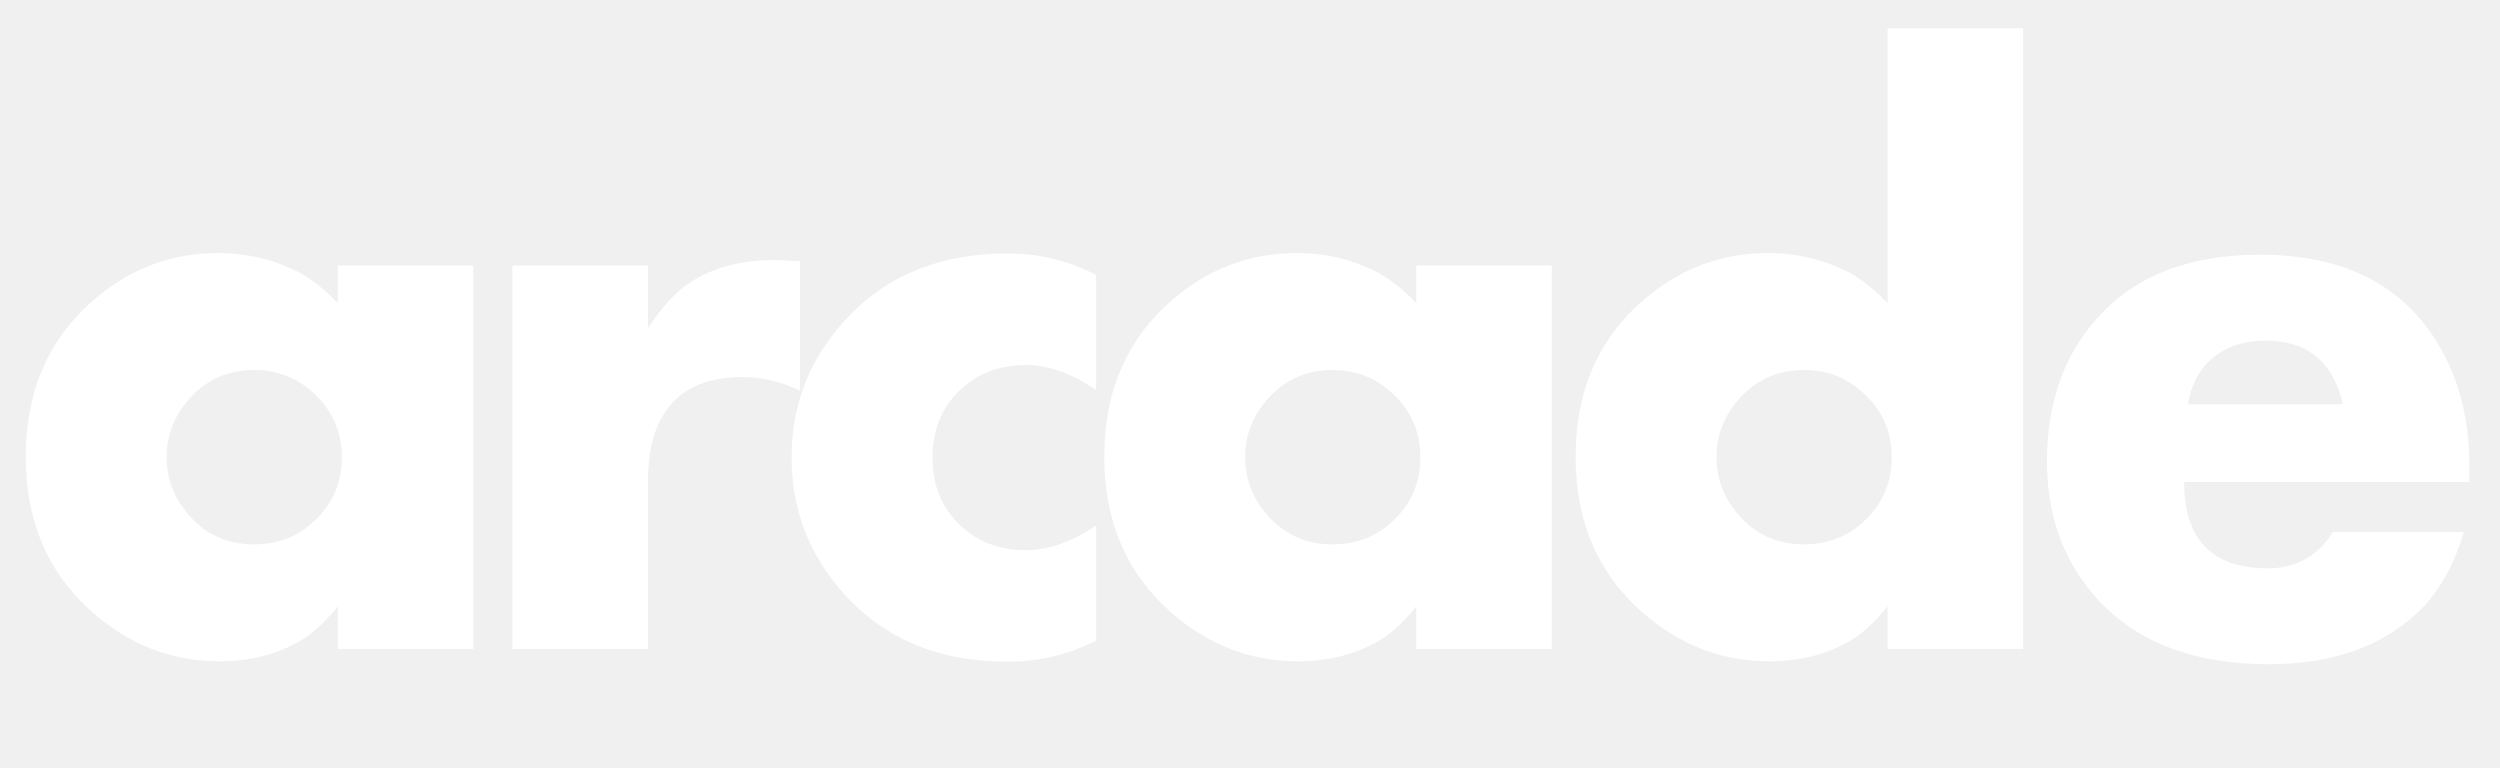
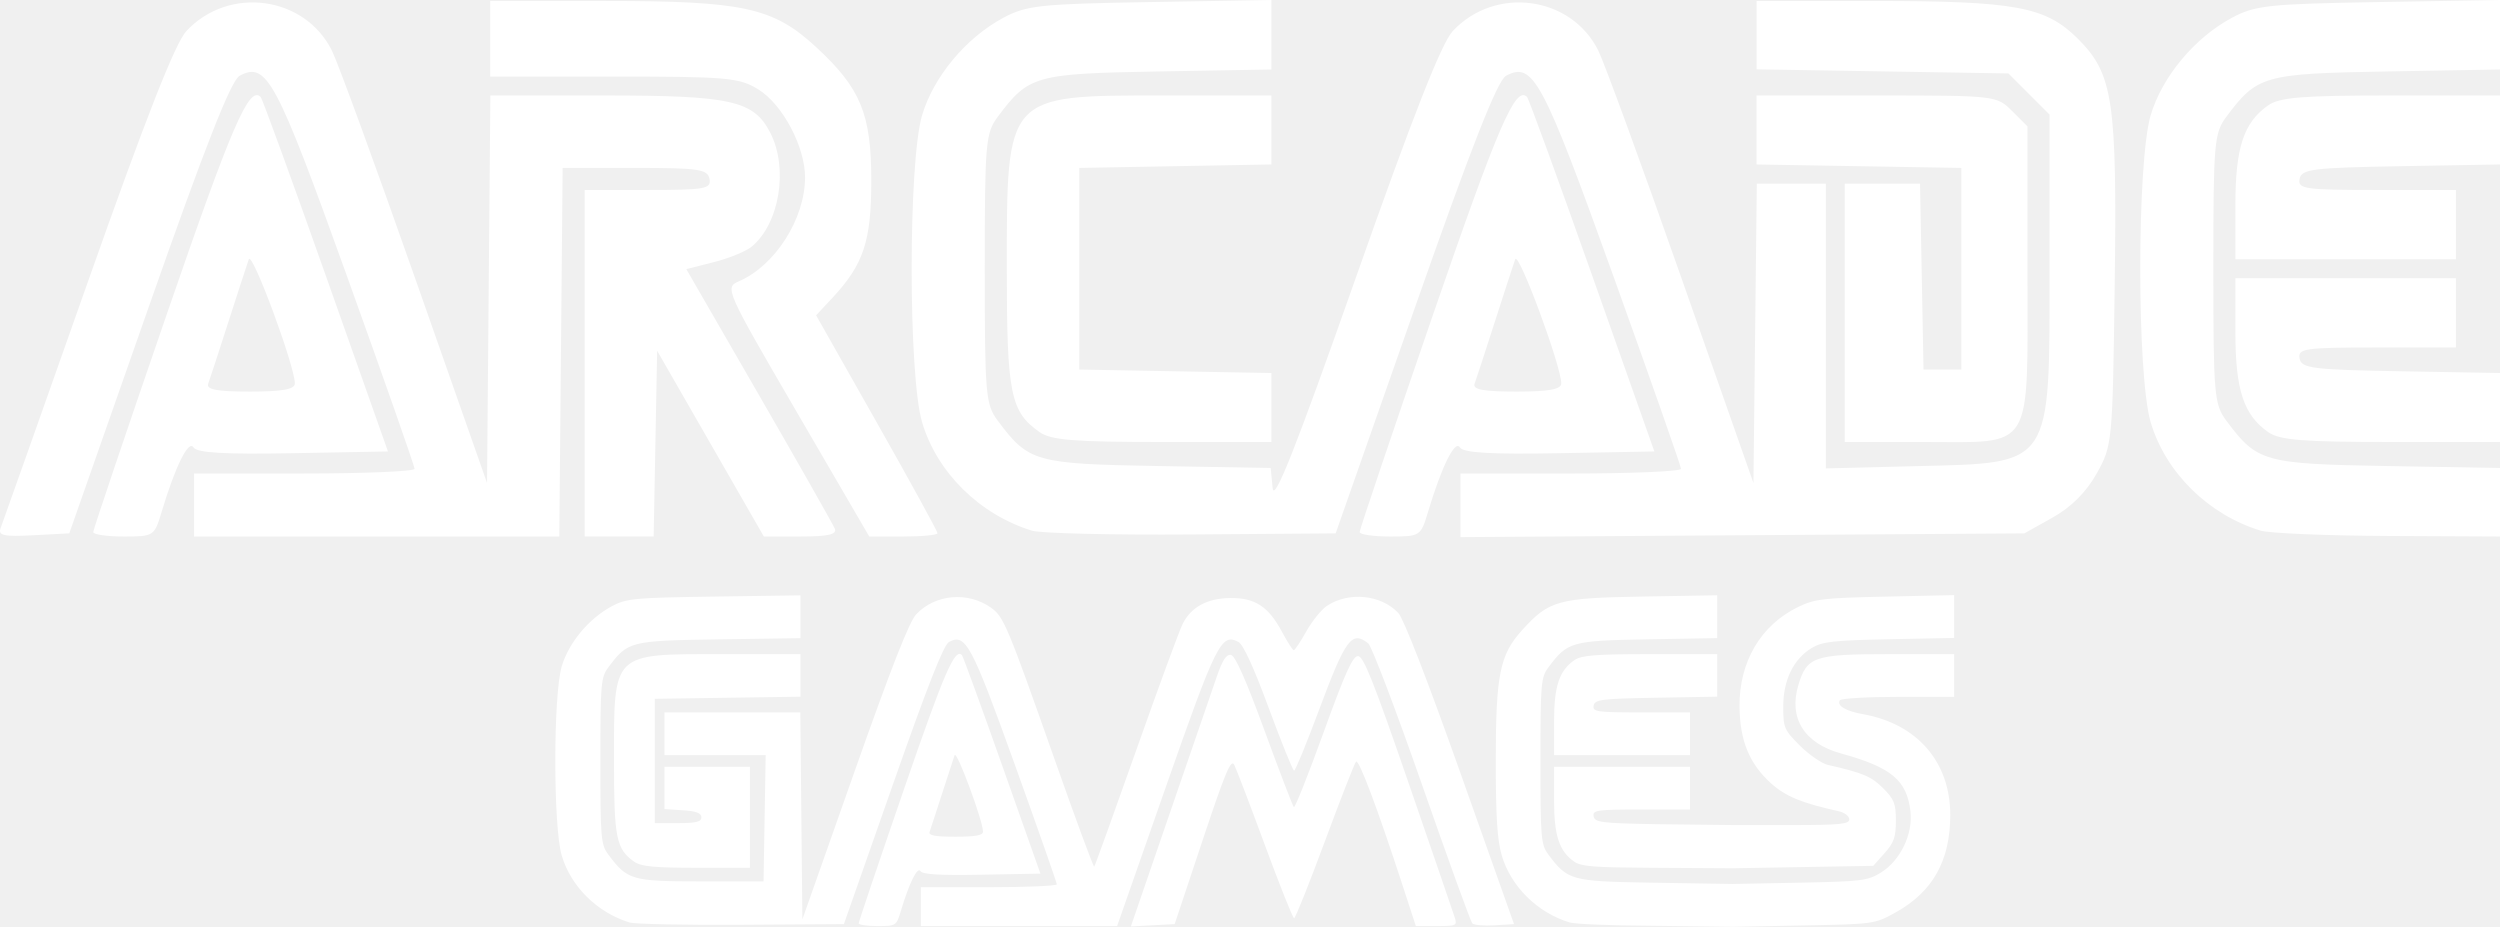
- <svg xmlns="http://www.w3.org/2000/svg" style="isolation:isolate" viewBox="0 0 505 155" width="505pt" height="155pt">
-   <defs>
-     <clipPath id="_clipPath_RjdRcvneYEHBodOnzZY6fizPqUFn8io2">
-       <rect width="505" height="155" />
-     </clipPath>
-   </defs>
-   <g clip-path="url(#_clipPath_RjdRcvneYEHBodOnzZY6fizPqUFn8io2)">
-     <path d=" M 95.599 131.081 L 68.221 131.081 L 68.221 122.484 Q 64.298 127.408 60.291 129.662 Q 53.28 133.585 44.349 133.585 Q 29.909 133.585 18.64 123.652 Q 5.202 111.8 5.202 92.268 Q 5.202 72.403 18.974 60.55 Q 29.909 51.118 44.098 51.118 Q 52.362 51.118 59.624 54.624 Q 63.797 56.627 68.221 61.218 L 68.221 53.622 L 95.599 53.622 L 95.599 131.081 Z  M 69.055 92.352 Q 69.055 85.006 63.88 79.915 Q 58.705 74.74 51.36 74.74 Q 43.18 74.74 37.922 80.916 Q 33.665 85.924 33.665 92.352 Q 33.665 98.779 37.922 103.787 Q 43.097 109.963 51.36 109.963 Q 58.789 109.963 63.88 104.872 Q 69.055 99.78 69.055 92.352 Z " fill="rgb(255,255,255)" />
-     <path d=" M 161.597 78.913 Q 155.837 76.159 149.911 76.159 Q 136.389 76.159 132.383 87.176 Q 130.88 91.183 130.88 97.944 L 130.88 131.081 L 103.502 131.081 L 103.502 53.622 L 130.88 53.622 L 130.88 66.309 Q 135.221 59.548 140.229 56.543 Q 146.99 52.537 156.255 52.537 Q 158.425 52.537 161.597 52.787 L 161.597 78.913 Z " fill="rgb(255,255,255)" />
-     <path d=" M 221.418 129.412 Q 212.904 133.669 203.556 133.669 Q 182.355 133.669 169.918 119.312 Q 159.902 107.71 159.902 92.435 Q 159.902 77.077 169.918 65.558 Q 182.355 51.201 203.556 51.201 Q 213.071 51.201 221.418 55.542 L 221.418 78.83 Q 214.156 73.738 207.228 73.738 Q 199.049 73.738 193.707 78.997 Q 188.365 84.255 188.365 92.435 Q 188.365 100.615 193.707 105.873 Q 199.049 111.132 207.228 111.132 Q 214.073 111.132 221.418 106.124 L 221.418 129.412 Z " fill="rgb(255,255,255)" />
-     <path d=" M 313.459 131.081 L 286.081 131.081 L 286.081 122.484 Q 282.158 127.408 278.151 129.662 Q 271.14 133.585 262.209 133.585 Q 247.769 133.585 236.5 123.652 Q 223.062 111.8 223.062 92.268 Q 223.062 72.403 236.834 60.55 Q 247.769 51.118 261.958 51.118 Q 270.222 51.118 277.484 54.624 Q 281.657 56.627 286.081 61.218 L 286.081 53.622 L 313.459 53.622 L 313.459 131.081 Z  M 286.916 92.352 Q 286.916 85.006 281.74 79.915 Q 276.565 74.74 269.22 74.74 Q 261.04 74.74 255.782 80.916 Q 251.525 85.924 251.525 92.352 Q 251.525 98.779 255.782 103.787 Q 260.957 109.963 269.22 109.963 Q 276.649 109.963 281.74 104.872 Q 286.916 99.78 286.916 92.352 Z " fill="rgb(255,255,255)" />
-     <path d=" M 408.671 131.081 L 381.293 131.081 L 381.293 122.484 Q 377.37 127.408 373.363 129.662 Q 366.352 133.585 357.421 133.585 Q 342.981 133.585 331.713 123.652 Q 318.274 111.8 318.274 92.268 Q 318.274 72.403 332.046 60.55 Q 342.981 51.118 357.171 51.118 Q 365.434 51.118 372.696 54.624 Q 376.869 56.627 381.293 61.218 L 381.293 5.711 L 408.671 5.711 L 408.671 131.081 Z  M 382.128 92.352 Q 382.128 85.006 376.953 79.915 Q 371.778 74.74 364.432 74.74 Q 356.252 74.74 350.994 80.916 Q 346.737 85.924 346.737 92.352 Q 346.737 98.779 350.994 103.787 Q 356.169 109.963 364.432 109.963 Q 371.861 109.963 376.953 104.872 Q 382.128 99.78 382.128 92.352 Z " fill="rgb(255,255,255)" />
-     <path d=" M 498.791 97.36 L 441.198 97.36 Q 441.198 114.805 458.059 114.805 Q 466.656 114.805 471.247 107.459 L 497.706 107.459 Q 494.534 117.976 488.358 123.736 Q 477.173 134.169 458.393 134.169 Q 434.52 134.169 422.501 119.646 Q 413.486 108.795 413.486 93.186 Q 413.486 74.656 424.755 63.054 Q 436.023 51.452 456.556 51.452 Q 481.847 51.452 492.698 69.815 Q 498.791 80.165 498.791 93.854 L 498.791 97.36 Z  M 473.25 81.668 Q 470.329 68.813 457.641 68.813 Q 450.63 68.813 446.29 72.903 Q 442.867 76.159 441.949 81.668 L 473.25 81.668 Z " fill="rgb(255,255,255)" />
+ <svg xmlns="http://www.w3.org/2000/svg" width="643.57" height="238.59" version="1.1" viewBox="0 0 643.57 238.59">
+   <g transform="translate(-.0019571 -.00218)" fill="#fff">
+     <path d="m0.171 135.92c0.5-1.303 10.535-29.625 22.302-62.937 15.033-42.563 22.618-61.883 25.516-64.991 10.915-11.705 30.499-9.052 37.473 5.076 1.584 3.209 11.213 29.555 21.397 58.547l18.518 52.713 0.858-99.749h29.224c32.708 0 38.545 1.299 42.798 9.523 4.75 9.186 2.454 23.417-4.742 29.389-1.447 1.201-5.827 2.995-9.733 3.987l-7.103 1.803 18.688 32.388c10.278 17.814 19.067 33.302 19.531 34.416 0.619 1.488-1.698 2.027-8.709 2.027h-9.553l-27.467-47.815-0.449 23.907-0.449 23.907h-17.755v-89.206h16.338c14.687 0 16.283-0.287 15.792-2.838-0.483-2.507-2.723-2.838-19.176-2.838h-18.63l-0.43 47.442-0.43 47.442h-94.023v-16.219h28.384c15.611 0 28.384-0.545 28.384-1.212s-7.846-23.028-17.436-49.694c-18.237-50.711-20.646-55.201-27.604-51.477-2.208 1.182-8.887 18.179-23.468 59.721l-20.381 58.07-9.287 0.493c-7.605 0.403-9.123 0.064-8.378-1.877zm23.834 1.044c0-0.633 8.525-25.886 18.944-56.119 16.768-48.653 21.176-58.855 24.151-55.882 0.432 0.432 7.982 21.14 16.779 46.021l15.995 45.236-24.431 0.449c-17.653 0.325-24.764-0.09-25.633-1.494-1.262-2.042-4.701 4.919-8.201 16.604-1.868 6.236-2.026 6.338-9.752 6.338-4.319 0-7.853-0.518-7.853-1.151zm51.902-38.244c0-4.491-11.038-34.262-11.854-31.972-0.477 1.338-2.856 8.637-5.287 16.219-2.431 7.582-4.756 14.699-5.167 15.814-0.553 1.502 2.242 2.027 10.78 2.027 8.323 0 11.527-0.581 11.527-2.09zm129.21 7.361c-18.406-31.611-18.6-32.054-14.877-33.676 9.31-4.054 16.939-16.001 17.008-26.634 0.05-7.898-5.752-18.873-12.03-22.752-4.905-3.032-7.982-3.305-37.189-3.305h-31.842v-19.463h29.712c35.439 0 43.132 1.677 54.109 11.795 11.548 10.644 14.282 17.235 14.289 34.43 6e-3 15.661-1.984 21.625-10.118 30.322l-4.088 4.372 15.627 27.612c8.595 15.187 15.627 27.999 15.627 28.473s-3.955 0.86-8.788 0.86h-8.788zm60.545 30.533c-13.469-4.147-24.444-14.971-28.282-27.892-3.589-12.086-3.589-66.994 0-79.079 2.933-9.875 11.312-19.927 20.882-25.049 5.999-3.211 9.433-3.58 37.82-4.061l31.222-0.529v17.885l-29.081 0.508c-31.78 0.555-33.413 1.016-41.372 11.675-3.133 4.197-3.344 6.663-3.344 39.113 0 32.45 0.211 34.915 3.344 39.113 7.954 10.654 9.602 11.12 41.277 11.674l28.987 0.507 0.501 5.17c0.371 3.829 5.915-10.191 21.369-54.03 14.703-41.711 22.089-60.508 25.002-63.624 10.937-11.703 30.509-9.053 37.483 5.076 1.584 3.209 11.213 29.555 21.397 58.547l18.518 52.713 0.87-77.042h17.783v73.292l23.113-0.577c35.483-0.886 34.466 0.643 34.466-51.847v-38.647l-10.598-10.603-64.822-1.054v-17.598h29.926c36.751 0 44.49 1.429 52.813 9.753 9.077 9.077 10.084 15.905 9.441 64.045-0.532 39.81-0.616 40.681-4.617 47.826-2.682 4.79-6.563 8.671-11.354 11.354l-7.278 4.075-145.16 0.966v-16.375h28.384c15.611 0 28.384-0.545 28.384-1.212s-7.846-23.028-17.436-49.694c-18.237-50.711-20.646-55.201-27.604-51.477-2.208 1.182-8.89 18.183-23.473 59.721l-20.386 58.07-37.053 0.281c-20.38 0.155-38.881-0.282-41.118-0.971zm84.35 0.35c0-0.633 8.525-25.886 18.944-56.119 16.768-48.653 21.176-58.855 24.151-55.882 0.431 0.432 7.982 21.14 16.781 46.021l15.995 45.236-24.431 0.449c-17.653 0.325-24.764-0.09-25.633-1.494-1.262-2.042-4.701 4.919-8.201 16.604-1.868 6.236-2.026 6.338-9.752 6.338-4.319 0-7.853-0.518-7.853-1.151zm51.902-38.244c0-4.491-11.038-34.262-11.854-31.972-0.477 1.338-2.856 8.637-5.287 16.219-2.431 7.582-4.756 14.699-5.167 15.814-0.553 1.502 2.242 2.027 10.78 2.027 8.323 0 11.527-0.581 11.527-2.09zm180.02 37.879c-13.417-4.081-24.443-14.95-28.282-27.878-3.589-12.086-3.589-66.994 0-79.079 2.933-9.875 11.312-19.927 20.882-25.049 5.999-3.211 9.433-3.58 37.82-4.061l31.222-0.529v17.885l-29.081 0.508c-31.78 0.555-33.413 1.016-41.372 11.675-3.133 4.197-3.344 6.663-3.344 39.113 0 32.45 0.211 34.915 3.344 39.113 7.958 10.659 9.591 11.12 41.372 11.675l29.081 0.508v17.637l-28.789-0.139c-15.834-0.077-30.619-0.696-32.854-1.376zm-314.29-25.345c-7.544-5.284-8.461-9.844-8.461-42.071 0-44.994-0.351-44.603 40.099-44.603h28.022v17.757l-49.469 0.895v51.902l49.469 0.895v17.757h-28.022c-22.769 0-28.7-0.475-31.637-2.531zm207.25-30.718v-33.25h19.377l0.449 23.924 0.449 23.924h9.732v-51.902l-52.713-0.891v-17.76h30.89c30.635 0 30.924 0.033 34.872 3.981l3.981 3.981v37.377c0 46.953 1.884 43.865-26.762 43.865h-20.274zm109.02 30.718c-6.351-4.448-8.461-10.877-8.461-25.773v-13.867h56.768v17.841h-20.393c-18.548 0-20.344 0.257-19.848 2.838 0.487 2.537 3.257 2.886 26.069 3.285l25.524 0.447v17.759h-28.022c-22.769 0-28.7-0.475-31.637-2.531zm-8.462-58.372c0-14.895 2.111-21.324 8.461-25.773 2.936-2.057 8.868-2.531 31.637-2.531h28.022v17.759l-25.524 0.447c-22.812 0.399-25.583 0.748-26.069 3.285-0.496 2.582 1.3 2.838 19.848 2.838h20.393v17.841h-56.768z" stroke-width="1.622" />
+     <path d="m162.05 237.47c-8.301-2.552-15.071-9.229-17.437-17.196-2.213-7.452-2.213-41.305 0-48.756 1.808-6.088 6.975-12.286 12.875-15.444 3.767-2.016 5.716-2.201 26.318-2.496l22.25-0.319v11.025l-20.93 0.306c-22.948 0.336-23.493 0.473-28.508 7.191-1.932 2.587-2.062 4.108-2.062 24.115s0.13 21.527 2.062 24.115c4.891 6.551 6.045 6.885 23.759 6.885h16.18l0.55-32.5h-26.05v-11h34.967l0.266 26.636 0.266 26.636 13.369-37.886c9.426-26.712 14.12-38.691 15.915-40.613 4.868-5.215 13.326-5.967 19.297-1.716 3.259 2.321 4.208 4.589 16.413 39.218 5.384 15.276 9.944 27.62 10.134 27.43 0.19-0.19 5.066-13.703 10.835-30.028s11.152-30.965 11.962-32.532c2.24-4.333 6.322-6.529 12.249-6.591 6.379-0.067 9.812 2.191 13.326 8.764 1.375 2.572 2.725 4.677 3 4.678s1.732-2.193 3.239-4.875c1.506-2.682 3.905-5.641 5.331-6.575 5.639-3.695 13.913-2.855 18.346 1.864 1.369 1.458 7.452 17.132 15.996 41.221l13.786 38.869-4.992 0.307c-2.745 0.169-5.335-0.056-5.754-0.5-0.419-0.444-6.26-16.557-12.98-35.807s-12.924-35.562-13.786-36.25c-4.257-3.393-5.841-1.251-12.709 17.183-3.19 8.562-6.064 15.564-6.388 15.56-0.324-4e-3 -3.252-7.228-6.507-16.055-3.877-10.514-6.573-16.399-7.817-17.065-4.418-2.365-5.684 0.165-18.759 37.488l-12.484 35.638h-50.522v-10h17.5c9.625 0 17.5-0.336 17.5-0.747s-4.838-14.198-10.75-30.639c-11.244-31.266-12.729-34.034-17.019-31.738-1.361 0.729-5.481 11.211-14.473 36.821l-12.57 35.803-26.344 0.172c-14.489 0.095-27.472-0.175-28.851-0.598zm59.006 0.217c0-0.39 5.256-15.96 11.68-34.6 10.338-29.997 13.056-36.287 14.89-34.454 0.266 0.266 4.921 13.034 10.346 28.374l9.862 27.89-15.063 0.277c-10.884 0.2-15.268-0.056-15.804-0.921-0.778-1.259-2.898 3.033-5.056 10.237-1.152 3.845-1.249 3.908-6.013 3.908-2.663 0-4.842-0.319-4.842-0.709zm32-23.579c0-2.769-6.805-21.124-7.308-19.712-0.294 0.825-1.761 5.325-3.26 10s-2.932 9.062-3.186 9.75c-0.341 0.926 1.382 1.25 6.647 1.25 5.132 0 7.107-0.358 7.107-1.288zm48.133-4.913c5.54-16.114 10.976-31.91 12.079-35.101 1.458-4.216 2.449-5.717 3.625-5.491 1.106 0.213 3.842 6.387 8.641 19.492 3.862 10.549 7.256 19.404 7.542 19.677 0.286 0.273 3.724-8.363 7.64-19.19 5.565-15.384 7.504-19.686 8.873-19.686 1.404 0 3.982 6.462 12.965 32.5 6.167 17.875 11.533 33.512 11.925 34.75 0.677 2.142 0.454 2.25-4.643 2.25h-5.355l-3.342-10.25c-6.59-20.209-11.354-32.878-12.061-32.071-0.396 0.451-4.013 9.708-8.037 20.571-4.025 10.862-7.58 19.745-7.901 19.739-0.321-6e-3 -3.691-8.444-7.49-18.75s-7.361-19.637-7.917-20.736c-0.831-1.641-2.29 1.842-8.173 19.5l-7.162 21.497-11.281 0.598zm102.86 28.267c-8.272-2.516-15.07-9.217-17.437-17.188-1.172-3.946-1.556-9.971-1.556-24.378 0-22.178 1.029-27.312 6.738-33.632 6.944-7.686 9.224-8.325 31.012-8.694l19.25-0.326v11.027l-17.93 0.313c-19.594 0.342-20.601 0.626-25.508 7.198-1.932 2.587-2.062 4.108-2.062 24.115s0.13 21.527 2.062 24.115c4.907 6.572 5.914 6.856 25.508 7.198l21.929 0.352-6e-4 11.026-21.749-0.277c-9.762-0.047-18.878-0.429-20.256-0.848zm42.006-4.388v-5.513l17.25-0.333c15.918-0.307 17.534-0.509 20.929-2.62 4.964-3.087 8.234-9.858 7.576-15.689-0.907-8.043-4.895-11.383-17.853-14.949-9.517-2.619-13.562-9.092-11.008-17.616 2.192-7.318 4.06-7.957 23.24-7.957h16.865v11h-14.441c-7.942 0-14.688 0.399-14.989 0.887-0.842 1.363 1.515 2.779 5.93 3.562 13.984 2.48 22.5 12.304 22.5 25.956 0 11.781-4.511 19.794-14.144 25.127-5.301 2.935-5.54 2.968-23.606 3.312l-18.25 0.347zm-282.78-11.239c-4.651-3.258-5.217-6.069-5.217-25.939 0-28.174-0.679-27.5 27.723-27.5h20.277v10.956l-37.5 0.544v32h6c4.667 0 6-0.333 6-1.5 0-1.08-1.33-1.585-4.75-1.805l-4.75-0.305v-10.89h22v26h-13.777c-10.866 0-14.248-0.33-16.006-1.561zm242 0c-3.916-2.743-5.217-6.706-5.217-15.89v-8.55h35v11h-12.573c-11.436 0-12.543 0.158-12.237 1.75 0.3 1.564 2.008 1.779 16.073 2.025l19.737 0.225-9e-4 11.126-21.276-0.127c-14.038-0.084-17.695-0.293-19.506-1.561zm40.783-3.876v-5.563h15c12.581 0 15-0.239 15-1.481 0-0.815-1.238-1.754-2.75-2.087-9.518-2.099-13.671-3.817-17.431-7.214-5.554-5.018-7.995-10.979-8.075-19.718-0.104-11.476 5.437-20.925 15.017-25.606 4.291-2.096 6.414-2.352 22.488-2.702l17.75-0.387v11.026l-16.75 0.334c-14.338 0.286-17.204 0.609-19.906 2.244-4.71 2.851-7.344 8.269-7.344 15.108 0 5.436 0.231 5.977 4.299 10.044 2.364 2.364 5.627 4.6 7.25 4.969 8.967 2.035 11.127 2.946 14.141 5.959 2.879 2.879 3.31 3.973 3.31 8.395 0 4.203-0.505 5.65-2.916 8.35l-2.916 3.266-36.169 0.626zm-46-32.113c0-9.184 1.301-13.147 5.217-15.89 1.81-1.268 5.468-1.561 19.506-1.561h17.277v10.949l-15.737 0.275c-14.065 0.246-15.773 0.461-16.073 2.025-0.306 1.592 0.801 1.75 12.237 1.75h12.573v11h-35z" />
  </g>
</svg>
